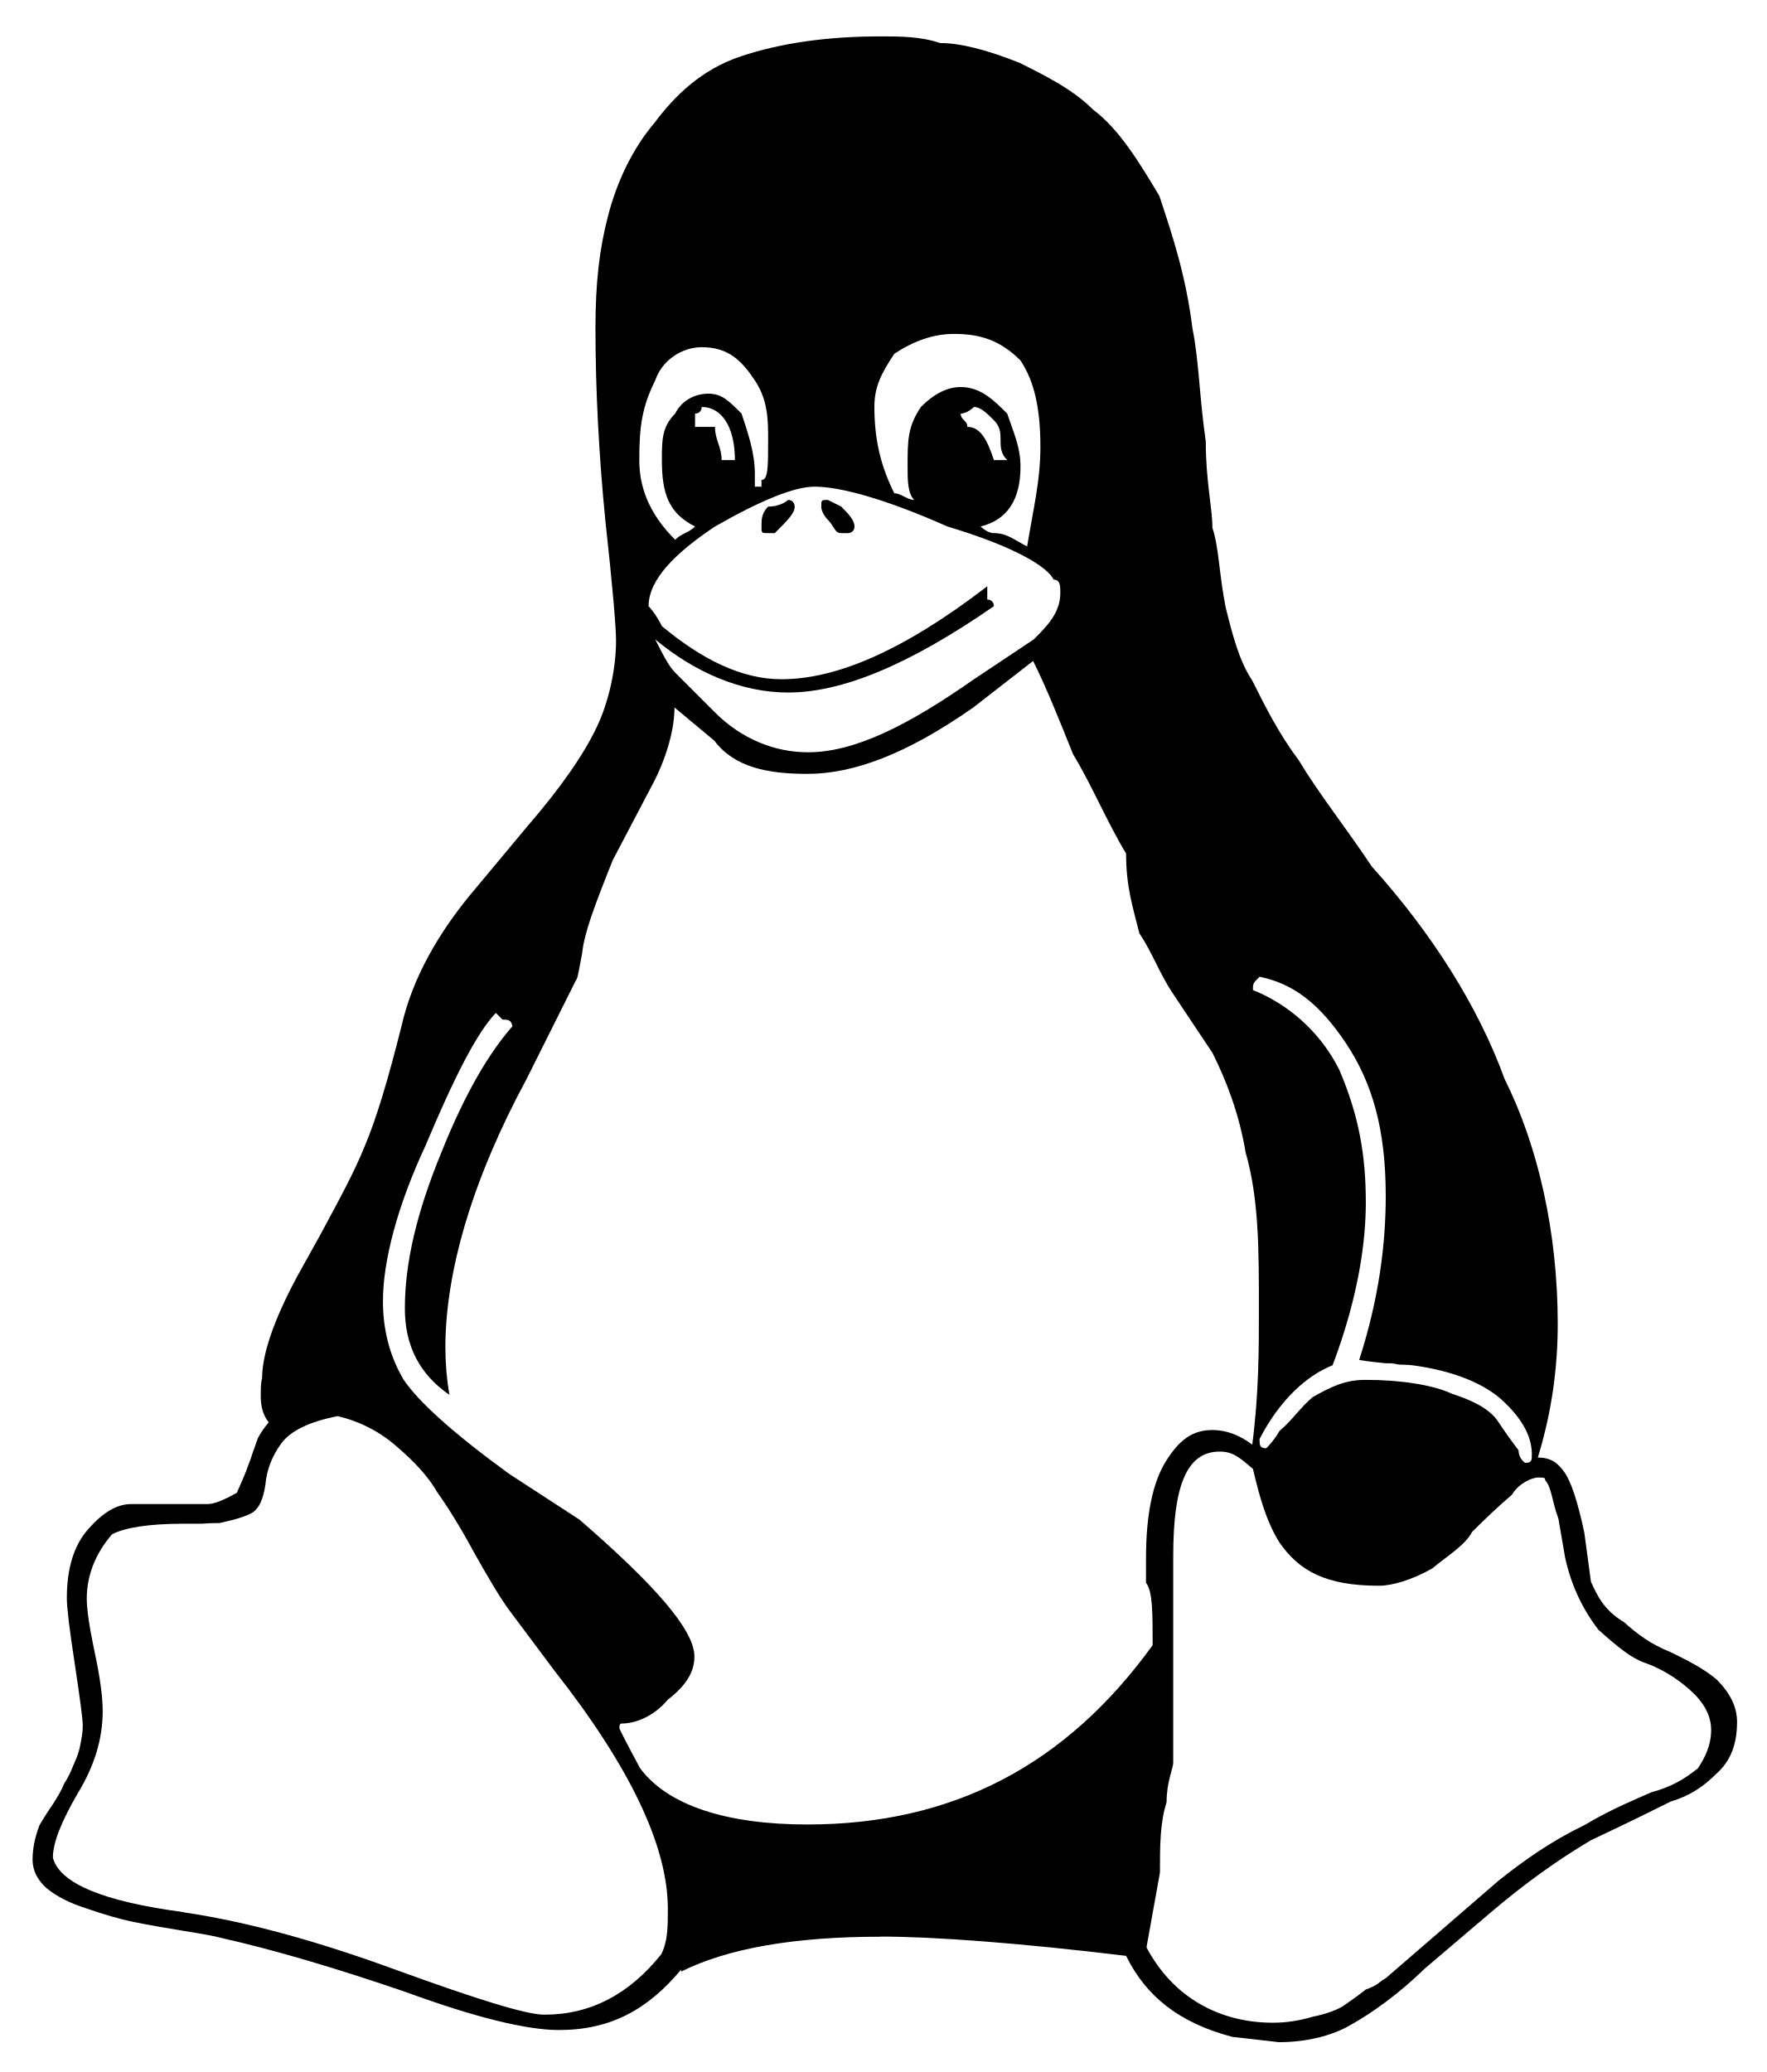
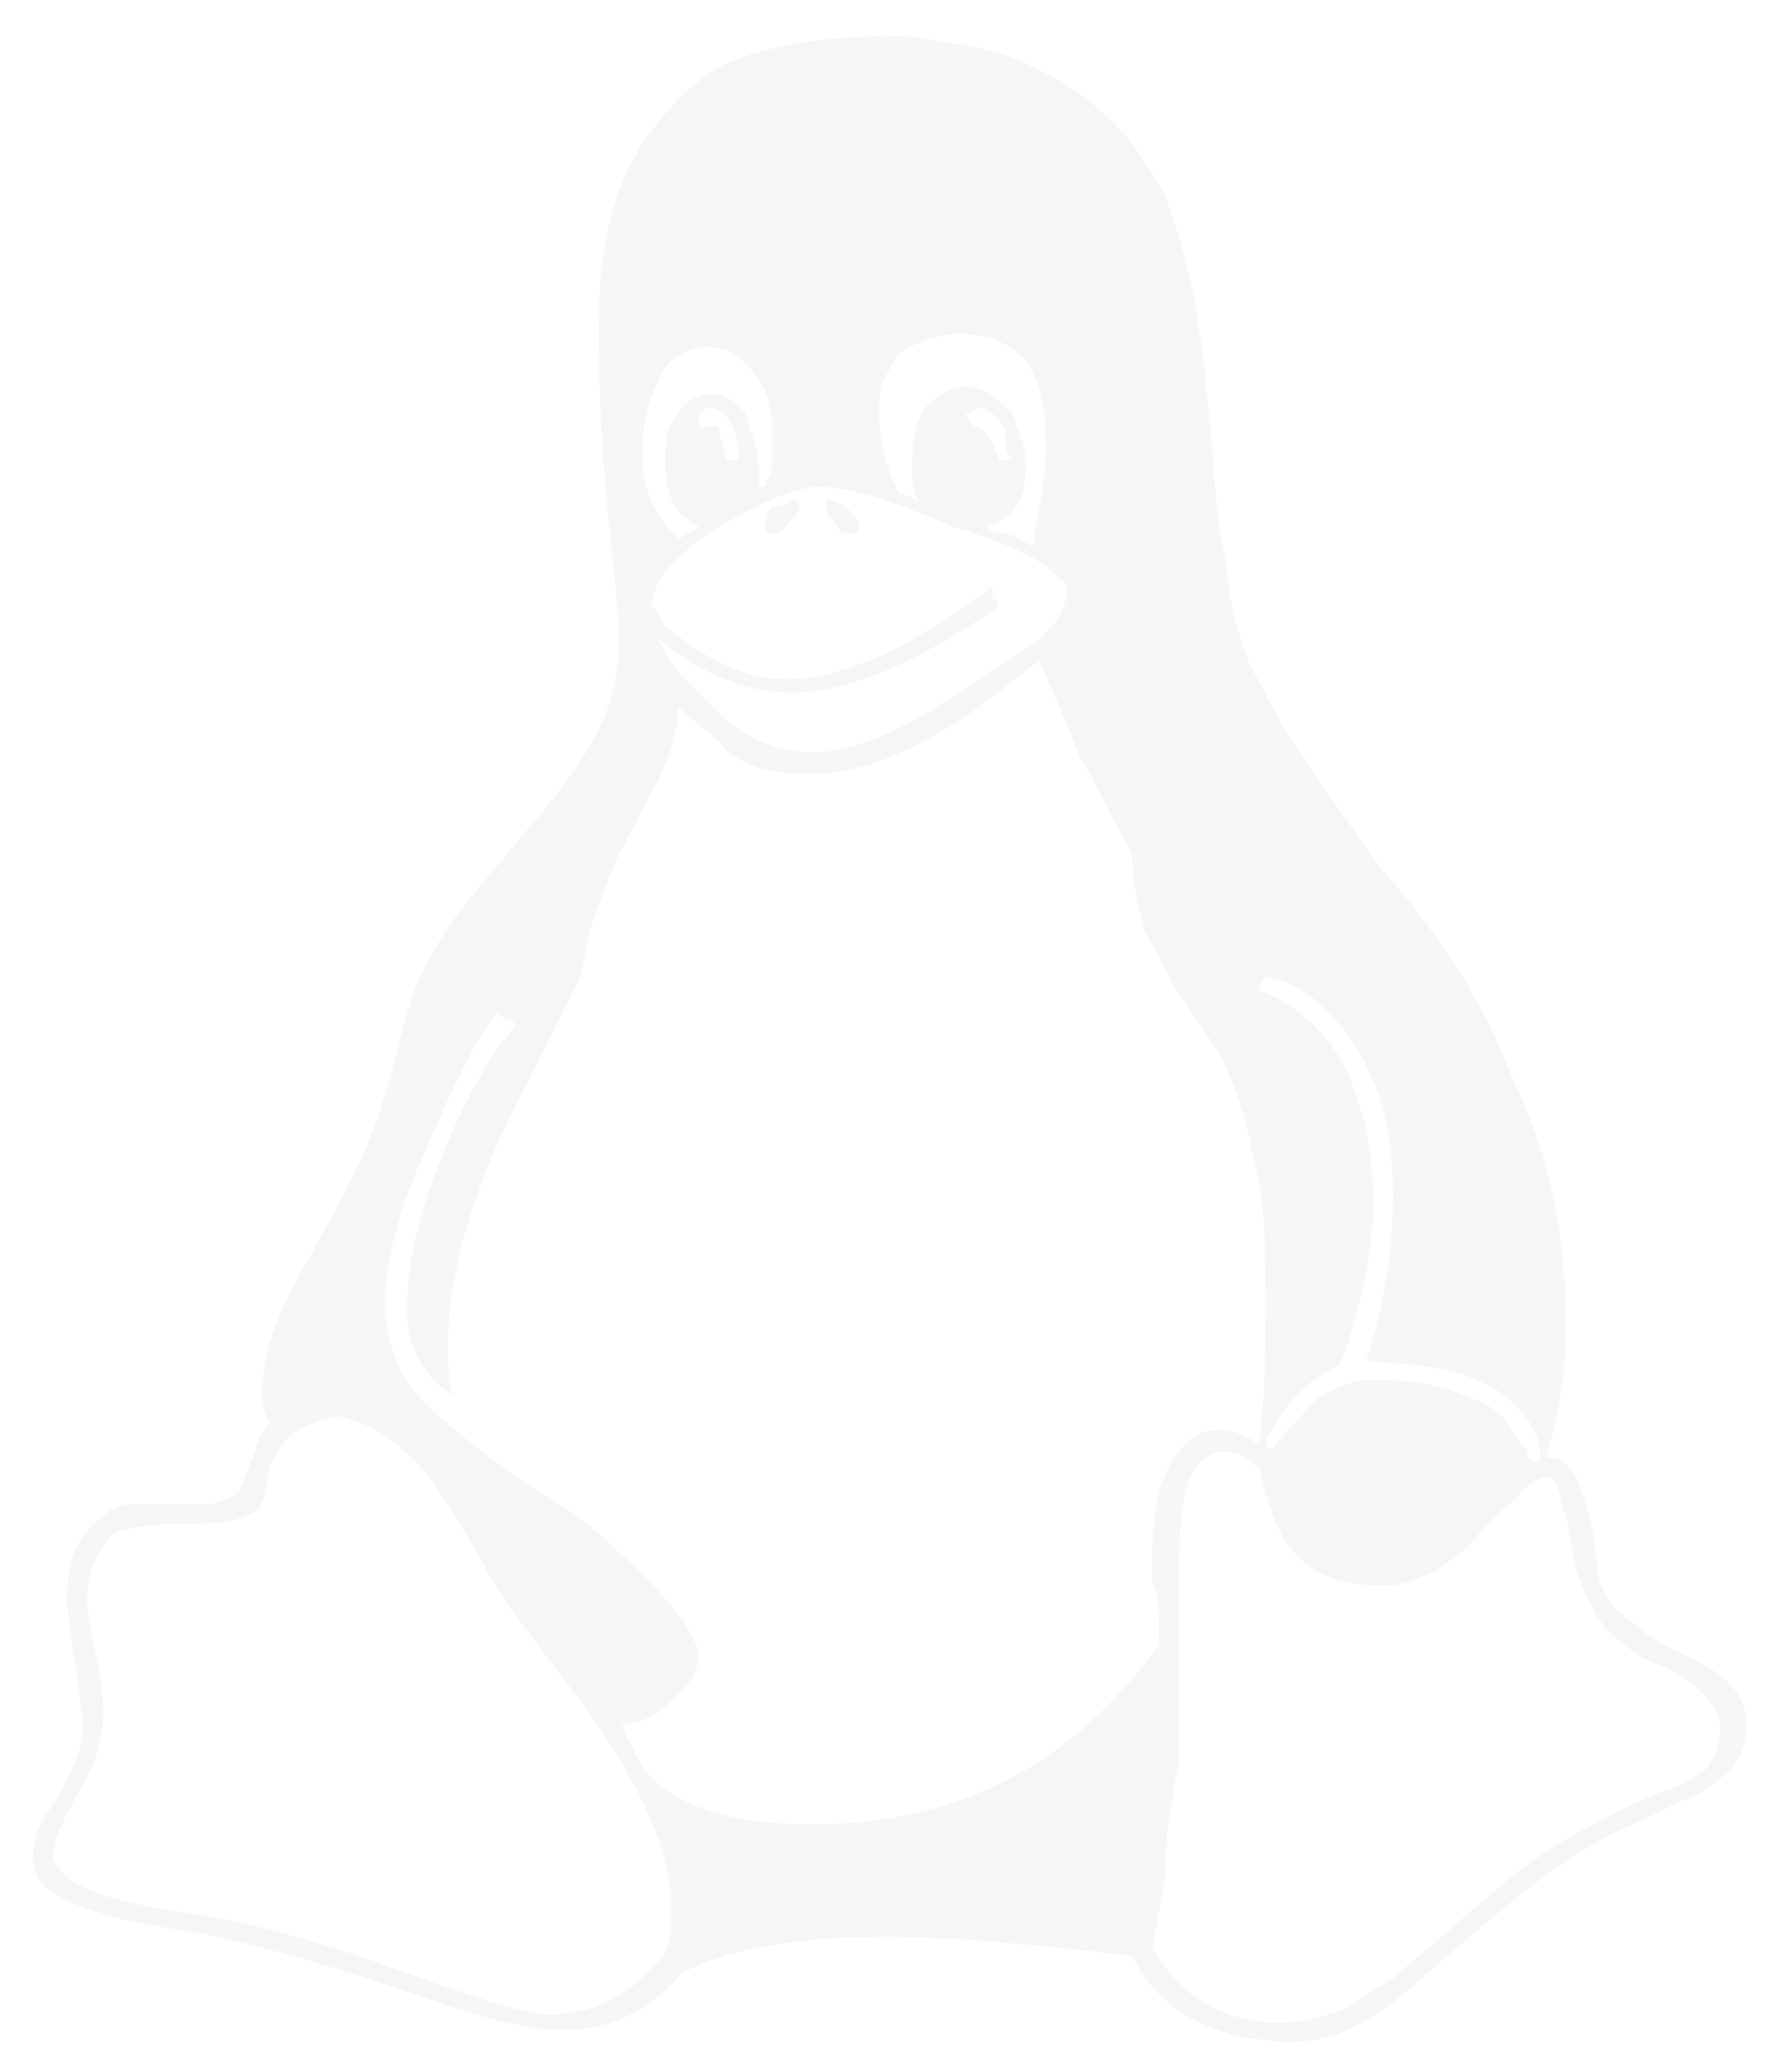
- <svg xmlns="http://www.w3.org/2000/svg" version="1.0" viewBox="0 0 266 312">
-   <path d="M128.664 79.279c0 1-1 1-1 1h-1c-1 0-1-1-2-2 0 0-1-1-1-2s0-1 1-1l2 1c1 1 2 2 2 3m-18-10c0-5-2-8-5-8 0 0 0 1-1 1v2h3c0 2 1 3 1 5h2m35-5c2 0 3 2 4 5h2c-1-1-1-2-1-3s0-2-1-3-2-2-3-2c0 0-1 1-2 1 0 1 1 1 1 2m-30 16c-1 0-1 0-1-1s0-2 1-3c2 0 3-1 3-1 1 0 1 1 1 1 0 1-1 2-3 4h-1m-11-1c-4-2-5-5-5-10 0-3 0-5 2-7 1-2 3-3 5-3s3 1 5 3c1 3 2 6 2 9v2h1v-1c1 0 1-2 1-6 0-3 0-6-2-9s-4-5-8-5c-3 0-6 2-7 5-2 4-2.4 7-2.4 12 0 4 1.4 8 5.4 12 1-1 2-1 3-2m125 141c1 0 1-.4 1-1.3 0-2.2-1-4.8-4-7.7-3-3-8-4.9-14-5.7-1-.1-2-.1-2-.1-1-.2-1-.2-2-.2-1-.1-3-.3-4-.5 3-9.3 4-17.5 4-24.7 0-10-2-17-6-23s-8-9-13-10c-1 1-1 1-1 2 5 2 10 6 13 12 3 7 4 13 4 20 0 5.6-1 13.9-5 24.5-4 1.6-8 5.3-11 11.1 0 .9 0 1.4 1 1.4 0 0 1-.9 2-2.6 2-1.7 3-3.4 5-5.1 3-1.7 5-2.6 8-2.6 5 0 10 .7 13 2.1 4 1.3 6 2.7 7 4.3 1 1.5 2 2.9 3 4.2 0 1.3 1 1.9 1 1.9m-92-145c-1-1-1-3-1-5 0-4 0-6 2-9 2-2 4-3 6-3 3 0 5 2 7 4 1 3 2 5 2 8 0 5-2 8-6 9 0 0 1 1 2 1 2 0 3 1 5 2 1-6 2-10 2-15 0-6-1-10-3-13-3-3-6-4-10-4-3 0-6 1-9 3-2 3-3 5-3 8 0 5 1 9 3 13 1 0 2 1 3 1m12 16c-13 9-23 13-31 13-7 0-14-3-20-8 1 2 2 4 3 5l6 6c4 4 9 6 14 6 7 0 15-4 25-11l9-6c2-2 4-4 4-7 0-1 0-2-1-2-1-2-6-5-16-8-9-4-16-6-20-6-3 0-8 2-15 6-6 4-10 8-10 12 0 0 1 1 2 3 6 5 12 8 18 8 8 0 18-4 31-14v2c1 0 1 1 1 1m23 202c4 7.52 11 11.3 19 11.3 2 0 4-.3 6-.9 2-.4 4-1.1 5-1.9 1-.7 2-1.4 3-2.2 2-.7 2-1.2 3-1.7l17-14.7c4-3.19 8-5.98 13-8.4 4-2.4 8-4 10-4.9 3-.8 5-2 7-3.6 1-1.5 2-3.4 2-5.8 0-2.9-2-5.1-4-6.7s-4-2.7-6-3.4-4-2.3-7-5c-2-2.6-4-6.2-5-10.9l-1-5.8c-1-2.7-1-4.7-2-5.8 0-.3 0-.4-1-.4s-3 .9-4 2.6c-2 1.7-4 3.6-6 5.6-1 2-4 3.8-6 5.5-3 1.7-6 2.6-8 2.6-8 0-12-2.2-15-6.5-2-3.2-3-6.9-4-11.1-2-1.7-3-2.6-5-2.6-5 0-7 5.2-7 15.7v31.1c0 .9-1 2.9-1 6-1 3.1-1 6.62-1 10.6l-2 11.1v.17m-145-5.29c9.3 1.36 20 4.27 32.1 8.71 12.1 4.4 19.5 6.7 22.2 6.7 7 0 12.8-3.1 17.6-9.09 1-1.94 1-4.22 1-6.84 0-9.45-5.7-21.4-17.1-35.9l-6.8-9.1c-1.4-1.9-3.1-4.8-5.3-8.7-2.1-3.9-4-6.9-5.5-9-1.3-2.3-3.4-4.6-6.1-6.9-2.6-2.3-5.6-3.8-8.9-4.6-4.2.8-7.1 2.2-8.5 4.1s-2.2 4-2.4 6.2c-.3 2.1-.9 3.5-1.9 4.2-1 .6-2.7 1.1-5 1.6-.5 0-1.4 0-2.7.1h-2.7c-5.3 0-8.9.6-10.8 1.6-2.5 2.9-3.8 6.2-3.8 9.7 0 1.6.4 4.3 1.2 8.1.8 3.7 1.2 6.7 1.2 8.8 0 4.1-1.2 8.2-3.7 12.3-2.5 4.3-3.8 7.5-3.8 9.78 1 3.88 7.6 6.61 19.7 8.21m33.3-90.9c0-6.9 1.8-14.5 5.5-23.5 3.6-9 7.2-15 10.7-19-.2-1-.7-1-1.5-1l-1-1c-2.9 3-6.4 10-10.6 20-4.2 9-6.4 17.3-6.4 23.4 0 4.5 1.1 8.4 3.1 11.8 2.2 3.3 7.5 8.1 15.9 14.2l10.6 6.9c11.3 9.8 17.3 16.6 17.3 20.6 0 2.1-1 4.2-4 6.5-2 2.4-4.7 3.6-7 3.6-.2 0-.3.2-.3.7 0 .1 1 2.1 3.1 6 4.2 5.7 13.2 8.5 25.2 8.5 22 0 39-9 52-27 0-5 0-8.1-1-9.4v-3.7c0-6.5 1-11.4 3-14.6s4-4.7 7-4.7c2 0 4 .7 6 2.2 1-7.7 1-14.4 1-20.4 0-9.1 0-16.6-2-23.6-1-6-3-11-5-15l-6-9c-2-3-3-6-5-9-1-4-2-7-2-12-3-5-5-10-8-15-2-5-4-10-6-14l-9 7c-10 7-18 10-25 10-6 0-11-1-14-5l-6-5c0 3-1 7-3 11l-6.3 12c-2.8 7-4.3 11-4.6 14-.4 2-.7 4-.9 4l-7.5 15c-8.1 15-12.2 28.9-12.2 40.4 0 2.3.2 4.7.6 7.1-4.5-3.1-6.7-7.4-6.7-13m71.6 94.6c-13 0-23 1.76-30 5.25v-.3c-5 6-10.6 9.1-18.4 9.1-4.9 0-12.6-1.9-23-5.7-10.5-3.6-19.8-6.36-27.9-8.18-.8-.23-2.6-.57-5.5-1.03-2.8-.45-5.4-.91-7.7-1.37-2.1-.45-4.5-1.13-7.1-2.05-2.5-.79-4.5-1.82-6-3.07-1.38-1.26-2.06-2.68-2.06-4.27 0-1.6.34-3.31 1.02-5.13.64-1.1 1.34-2.2 2.04-3.2.7-1.1 1.3-2.1 1.7-3.1.6-.9 1-1.8 1.4-2.8.4-.9.8-1.8 1-2.9.2-1 .4-2 .4-3s-.4-4-1.2-9.3c-.8-5.2-1.2-8.5-1.2-9.9 0-4.4 1-7.9 3.2-10.4s4.3-3.8 6.5-3.8h11.5c.9 0 2.3-.5 4.4-1.7.7-1.6 1.3-2.9 1.7-4.1.5-1.2.7-2.1.9-2.5.2-.6.4-1.2.6-1.7.4-.7.9-1.5 1.6-2.3-.8-1-1.2-2.3-1.2-3.9 0-1.1 0-2.1.2-2.7 0-3.6 1.7-8.7 5.3-15.4l3.5-6.3c2.9-5.4 5.1-9.4 6.7-13.4 1.7-4 3.5-10 5.5-18 1.6-7 5.4-14 11.4-21l7.5-9c5.2-6 8.6-11 10.5-15s2.9-9 2.9-13c0-2-.5-8-1.6-18-1-10-1.5-20-1.5-29 0-7 .6-12 1.9-17s3.6-10 7-14c3-4 7-8 13-10s13-3 21-3c3 0 6 0 9 1 3 0 7 1 12 3 4 2 8 4 11 7 4 3 7 8 10 13 2 6 4 12 5 20 1 5 1 10 2 17 0 6 1 10 1 13 1 3 1 7 2 12 1 4 2 8 4 11 2 4 4 8 7 12 3 5 7 10 11 16 9 10 16 21 20 32 5 10 8 23 8 36.9 0 6.9-1 13.6-3 20.1 2 0 3 .8 4 2.2s2 4.4 3 9.1l1 7.4c1 2.2 2 4.3 5 6.1 2 1.8 4 3.3 7 4.5 2 1 5 2.4 7 4.2 2 2 3 4.1 3 6.3 0 3.4-1 5.9-3 7.7-2 2-4 3.4-7 4.3-2 1-6 3-12 5.82-5 2.96-10 6.55-15 10.8l-10 8.51c-4 3.9-8 6.7-11 8.4-3 1.8-7 2.7-11 2.7l-7-.8c-8-2.1-13-6.1-16-12.2-16-1.94-29-2.9-37-2.9" />
+ <svg xmlns="http://www.w3.org/2000/svg" width="60" height="70" viewBox="0 0 60 70" fill="none">
+   <path d="M29.022 17.787C29.022 18.011 28.796 18.011 28.796 18.011H28.571C28.345 18.011 28.345 17.787 28.12 17.563C28.12 17.563 27.894 17.338 27.894 17.114C27.894 16.89 27.894 16.89 28.12 16.89L28.571 17.114C28.796 17.338 29.022 17.563 29.022 17.787ZM24.962 15.543C24.962 14.422 24.511 13.749 23.834 13.749C23.834 13.749 23.834 13.973 23.608 13.973V14.422H24.285C24.285 14.87 24.511 15.095 24.511 15.543H24.962ZM32.857 14.422C33.308 14.422 33.533 14.87 33.759 15.543H34.21C33.984 15.319 33.984 15.095 33.984 14.87C33.984 14.646 33.984 14.422 33.759 14.197C33.533 13.973 33.308 13.749 33.082 13.749C33.082 13.749 32.857 13.973 32.631 13.973C32.631 14.197 32.857 14.197 32.857 14.422ZM26.09 18.011C25.864 18.011 25.864 18.011 25.864 17.787C25.864 17.563 25.864 17.338 26.09 17.114C26.541 17.114 26.766 16.89 26.766 16.89C26.992 16.89 26.992 17.114 26.992 17.114C26.992 17.338 26.766 17.563 26.315 18.011H26.09ZM23.608 17.787C22.706 17.338 22.481 16.665 22.481 15.543C22.481 14.87 22.481 14.422 22.932 13.973C23.157 13.524 23.608 13.3 24.06 13.3C24.511 13.3 24.736 13.524 25.187 13.973C25.413 14.646 25.639 15.319 25.639 15.992V16.441H25.864V16.216C26.09 16.216 26.09 15.768 26.09 14.87C26.09 14.197 26.09 13.524 25.639 12.851C25.187 12.178 24.736 11.729 23.834 11.729C23.157 11.729 22.481 12.178 22.255 12.851C21.804 13.749 21.714 14.422 21.714 15.543C21.714 16.441 22.029 17.338 22.932 18.236C23.157 18.011 23.383 18.011 23.608 17.787ZM51.804 49.422C52.029 49.422 52.029 49.332 52.029 49.13C52.029 48.636 51.804 48.053 51.127 47.403C50.451 46.729 49.323 46.303 47.969 46.124C47.744 46.101 47.518 46.101 47.518 46.101C47.293 46.056 47.293 46.056 47.067 46.056C46.842 46.034 46.39 45.989 46.165 45.944C46.842 43.858 47.067 42.018 47.067 40.403C47.067 38.159 46.616 36.588 45.714 35.242C44.812 33.896 43.909 33.223 42.781 32.999C42.556 33.223 42.556 33.223 42.556 33.447C43.684 33.896 44.812 34.794 45.488 36.14C46.165 37.71 46.39 39.056 46.39 40.627C46.39 41.883 46.165 43.745 45.263 46.124C44.36 46.483 43.458 47.313 42.781 48.614C42.781 48.816 42.781 48.928 43.007 48.928C43.007 48.928 43.233 48.726 43.458 48.345C43.909 47.963 44.135 47.582 44.586 47.2C45.263 46.819 45.714 46.617 46.39 46.617C47.518 46.617 48.646 46.774 49.323 47.088C50.225 47.38 50.676 47.694 50.902 48.053C51.127 48.39 51.353 48.704 51.578 48.995C51.578 49.287 51.804 49.422 51.804 49.422ZM31.052 16.89C30.826 16.665 30.826 16.216 30.826 15.768C30.826 14.87 30.826 14.422 31.278 13.749C31.729 13.3 32.18 13.075 32.631 13.075C33.308 13.075 33.759 13.524 34.21 13.973C34.435 14.646 34.661 15.095 34.661 15.768C34.661 16.89 34.21 17.563 33.308 17.787C33.308 17.787 33.533 18.011 33.759 18.011C34.21 18.011 34.435 18.236 34.887 18.46C35.112 17.114 35.338 16.216 35.338 15.095C35.338 13.749 35.112 12.851 34.661 12.178C33.984 11.505 33.308 11.281 32.405 11.281C31.729 11.281 31.052 11.505 30.375 11.954C29.924 12.627 29.699 13.075 29.699 13.749C29.699 14.87 29.924 15.768 30.375 16.665C30.601 16.665 30.826 16.89 31.052 16.89ZM33.759 20.479C30.826 22.499 28.571 23.396 26.766 23.396C25.187 23.396 23.608 22.723 22.255 21.601C22.481 22.05 22.706 22.499 22.932 22.723L24.285 24.069C25.187 24.967 26.315 25.415 27.443 25.415C29.022 25.415 30.826 24.518 33.082 22.947L35.112 21.601C35.563 21.152 36.014 20.704 36.014 20.031C36.014 19.806 36.014 19.582 35.789 19.582C35.563 19.133 34.435 18.46 32.18 17.787C30.15 16.89 28.571 16.441 27.669 16.441C26.992 16.441 25.864 16.89 24.285 17.787C22.932 18.684 22.029 19.582 22.029 20.479C22.029 20.479 22.255 20.704 22.481 21.152C23.834 22.274 25.187 22.947 26.541 22.947C28.345 22.947 30.601 22.05 33.533 19.806V20.255C33.759 20.255 33.759 20.479 33.759 20.479ZM38.947 65.8C39.849 67.487 41.428 68.335 43.233 68.335C43.684 68.335 44.135 68.268 44.586 68.133C45.037 68.043 45.488 67.886 45.714 67.707C45.939 67.55 46.165 67.393 46.39 67.213C46.842 67.056 46.842 66.944 47.067 66.832L50.902 63.534C51.804 62.818 52.706 62.192 53.834 61.649C54.736 61.111 55.639 60.752 56.09 60.55C56.766 60.37 57.218 60.101 57.669 59.742C57.894 59.406 58.12 58.979 58.12 58.441C58.12 57.79 57.669 57.297 57.218 56.938C56.766 56.579 56.315 56.332 55.864 56.175C55.413 56.018 54.962 55.659 54.285 55.053C53.834 54.47 53.383 53.662 53.157 52.608L52.932 51.306C52.706 50.7 52.706 50.252 52.481 50.005C52.481 49.938 52.481 49.915 52.255 49.915C52.029 49.915 51.578 50.117 51.353 50.499C50.902 50.88 50.451 51.306 49.999 51.755C49.774 52.204 49.097 52.608 48.646 52.989C47.969 53.37 47.293 53.572 46.842 53.572C45.037 53.572 44.135 53.079 43.458 52.114C43.007 51.396 42.781 50.566 42.556 49.624C42.105 49.242 41.879 49.04 41.428 49.04C40.3 49.04 39.849 50.207 39.849 52.563V59.54C39.849 59.742 39.623 60.191 39.623 60.886C39.398 61.582 39.398 62.372 39.398 63.265L38.947 65.755V65.793M6.24 64.606C8.338 64.911 10.751 65.564 13.481 66.561C16.21 67.548 17.879 68.064 18.488 68.064C20.067 68.064 21.375 67.368 22.458 66.024C22.684 65.589 22.684 65.077 22.684 64.49C22.684 62.369 21.398 59.688 18.826 56.435L17.293 54.394C16.977 53.967 16.593 53.317 16.097 52.442C15.623 51.567 15.195 50.894 14.857 50.422C14.563 49.906 14.09 49.39 13.481 48.874C12.894 48.358 12.217 48.022 11.473 47.842C10.526 48.022 9.872 48.336 9.556 48.762C9.24 49.188 9.06 49.66 9.014 50.153C8.947 50.624 8.811 50.938 8.586 51.095C8.36 51.23 7.977 51.342 7.458 51.454C7.345 51.454 7.142 51.454 6.849 51.477H6.24C5.045 51.477 4.233 51.611 3.804 51.836C3.24 52.486 2.947 53.227 2.947 54.012C2.947 54.371 3.037 54.977 3.217 55.829C3.398 56.66 3.488 57.333 3.488 57.804C3.488 58.724 3.217 59.644 2.654 60.563C2.09 61.528 1.796 62.246 1.796 62.758C2.022 63.628 3.511 64.241 6.24 64.6M13.751 44.205C13.751 42.657 14.157 40.952 14.992 38.933C15.804 36.914 16.616 35.568 17.405 34.67C17.36 34.446 17.248 34.446 17.067 34.446L16.841 34.221C16.187 34.894 15.398 36.465 14.451 38.709C13.503 40.728 13.007 42.59 13.007 43.959C13.007 44.968 13.255 45.843 13.706 46.606C14.202 47.346 15.398 48.423 17.293 49.792L19.684 51.34C22.233 53.539 23.586 55.064 23.586 55.962C23.586 56.433 23.36 56.904 22.684 57.42C22.233 57.959 21.623 58.228 21.105 58.228C21.06 58.228 21.037 58.273 21.037 58.385C21.037 58.407 21.263 58.856 21.736 59.731C22.684 61.01 24.714 61.638 27.421 61.638C32.383 61.638 36.218 59.619 39.15 55.58C39.15 54.459 39.15 53.763 38.924 53.471V52.641C38.924 51.183 39.15 50.084 39.601 49.366C40.052 48.648 40.503 48.311 41.18 48.311C41.631 48.311 42.082 48.468 42.533 48.805C42.759 47.077 42.759 45.574 42.759 44.228C42.759 42.186 42.759 40.503 42.308 38.933C42.082 37.587 41.631 36.465 41.18 35.568L39.827 33.548C39.375 32.875 39.15 32.202 38.699 31.529C38.473 30.632 38.248 29.959 38.248 28.837C37.571 27.715 37.12 26.593 36.443 25.471C35.992 24.35 35.541 23.228 35.09 22.33L33.06 23.901C30.804 25.471 28.999 26.144 27.421 26.144C26.067 26.144 24.939 25.92 24.263 25.023L22.909 23.901C22.909 24.574 22.684 25.471 22.233 26.369L20.811 29.061C20.18 30.632 19.841 31.529 19.774 32.202C19.684 32.651 19.616 33.1 19.571 33.1L17.879 36.465C16.052 39.83 15.127 42.949 15.127 45.529C15.127 46.045 15.172 46.584 15.263 47.122C14.248 46.426 13.751 45.462 13.751 44.205ZM29.902 65.43C26.969 65.43 24.714 65.825 23.135 66.608V66.54C22.007 67.886 20.744 68.582 18.984 68.582C17.879 68.582 16.142 68.156 13.796 67.303C11.428 66.495 9.33 65.876 7.503 65.468C7.323 65.416 6.917 65.34 6.263 65.237C5.631 65.136 5.045 65.033 4.526 64.929C4.052 64.828 3.511 64.676 2.924 64.469C2.36 64.292 1.909 64.061 1.571 63.781C1.26 63.498 1.106 63.179 1.106 62.823C1.106 62.464 1.183 62.08 1.336 61.672C1.481 61.425 1.639 61.178 1.796 60.954C1.954 60.707 2.09 60.483 2.18 60.258C2.315 60.056 2.405 59.854 2.496 59.63C2.586 59.428 2.676 59.226 2.721 58.979C2.766 58.755 2.811 58.531 2.811 58.306C2.811 58.082 2.721 57.409 2.541 56.22C2.36 55.053 2.27 54.313 2.27 53.999C2.27 53.011 2.496 52.226 2.992 51.665C3.488 51.104 3.962 50.813 4.458 50.813H7.052C7.255 50.813 7.571 50.7 8.045 50.431C8.202 50.072 8.338 49.781 8.428 49.511C8.541 49.242 8.586 49.04 8.631 48.95C8.676 48.816 8.721 48.681 8.766 48.569C8.857 48.412 8.969 48.233 9.127 48.053C8.947 47.829 8.857 47.537 8.857 47.178C8.857 46.931 8.857 46.707 8.902 46.572C8.902 45.765 9.285 44.62 10.097 43.117L10.887 41.704C11.541 40.492 12.037 39.595 12.398 38.697C12.781 37.8 13.187 36.454 13.639 34.659C13.999 33.088 14.857 31.518 16.21 29.947L17.902 27.928C19.075 26.582 19.841 25.46 20.27 24.563C20.699 23.665 20.924 22.544 20.924 21.646C20.924 21.197 20.811 19.851 20.563 17.608C20.338 15.364 20.225 13.12 20.225 11.101C20.225 9.531 20.36 8.409 20.654 7.287C20.947 6.165 21.466 5.043 22.233 4.146C22.909 3.249 23.811 2.351 25.165 1.902C26.518 1.454 28.097 1.229 29.902 1.229C30.578 1.229 31.255 1.229 31.932 1.454C32.608 1.454 33.511 1.678 34.639 2.127C35.541 2.576 36.443 3.024 37.12 3.697C38.022 4.37 38.699 5.492 39.375 6.614C39.827 7.96 40.278 9.306 40.503 11.101C40.729 12.223 40.729 13.345 40.954 14.915C40.954 16.261 41.18 17.159 41.18 17.832C41.405 18.505 41.405 19.402 41.631 20.524C41.857 21.422 42.082 22.319 42.533 22.992C42.984 23.89 43.435 24.787 44.112 25.684C44.789 26.806 45.691 27.928 46.593 29.274C48.623 31.518 50.202 33.986 51.105 36.454C52.233 38.697 52.909 41.614 52.909 44.733C52.909 46.281 52.684 47.784 52.233 49.242C52.684 49.242 52.909 49.422 53.135 49.736C53.36 50.05 53.586 50.723 53.812 51.778L54.037 53.438C54.263 53.931 54.488 54.403 55.165 54.806C55.616 55.21 56.067 55.547 56.744 55.816C57.195 56.04 57.872 56.354 58.323 56.758C58.774 57.207 58.999 57.678 58.999 58.172C58.999 58.934 58.774 59.495 58.323 59.899C57.872 60.348 57.42 60.662 56.744 60.864C56.293 61.088 55.39 61.537 54.037 62.17C52.909 62.834 51.781 63.639 50.654 64.593L48.398 66.502C47.496 67.377 46.593 68.005 45.917 68.387C45.24 68.791 44.338 68.993 43.435 68.993L41.857 68.813C40.052 68.342 38.924 67.444 38.248 66.076C34.639 65.641 31.706 65.425 29.902 65.425" fill="#F6F6F6" />
</svg>
